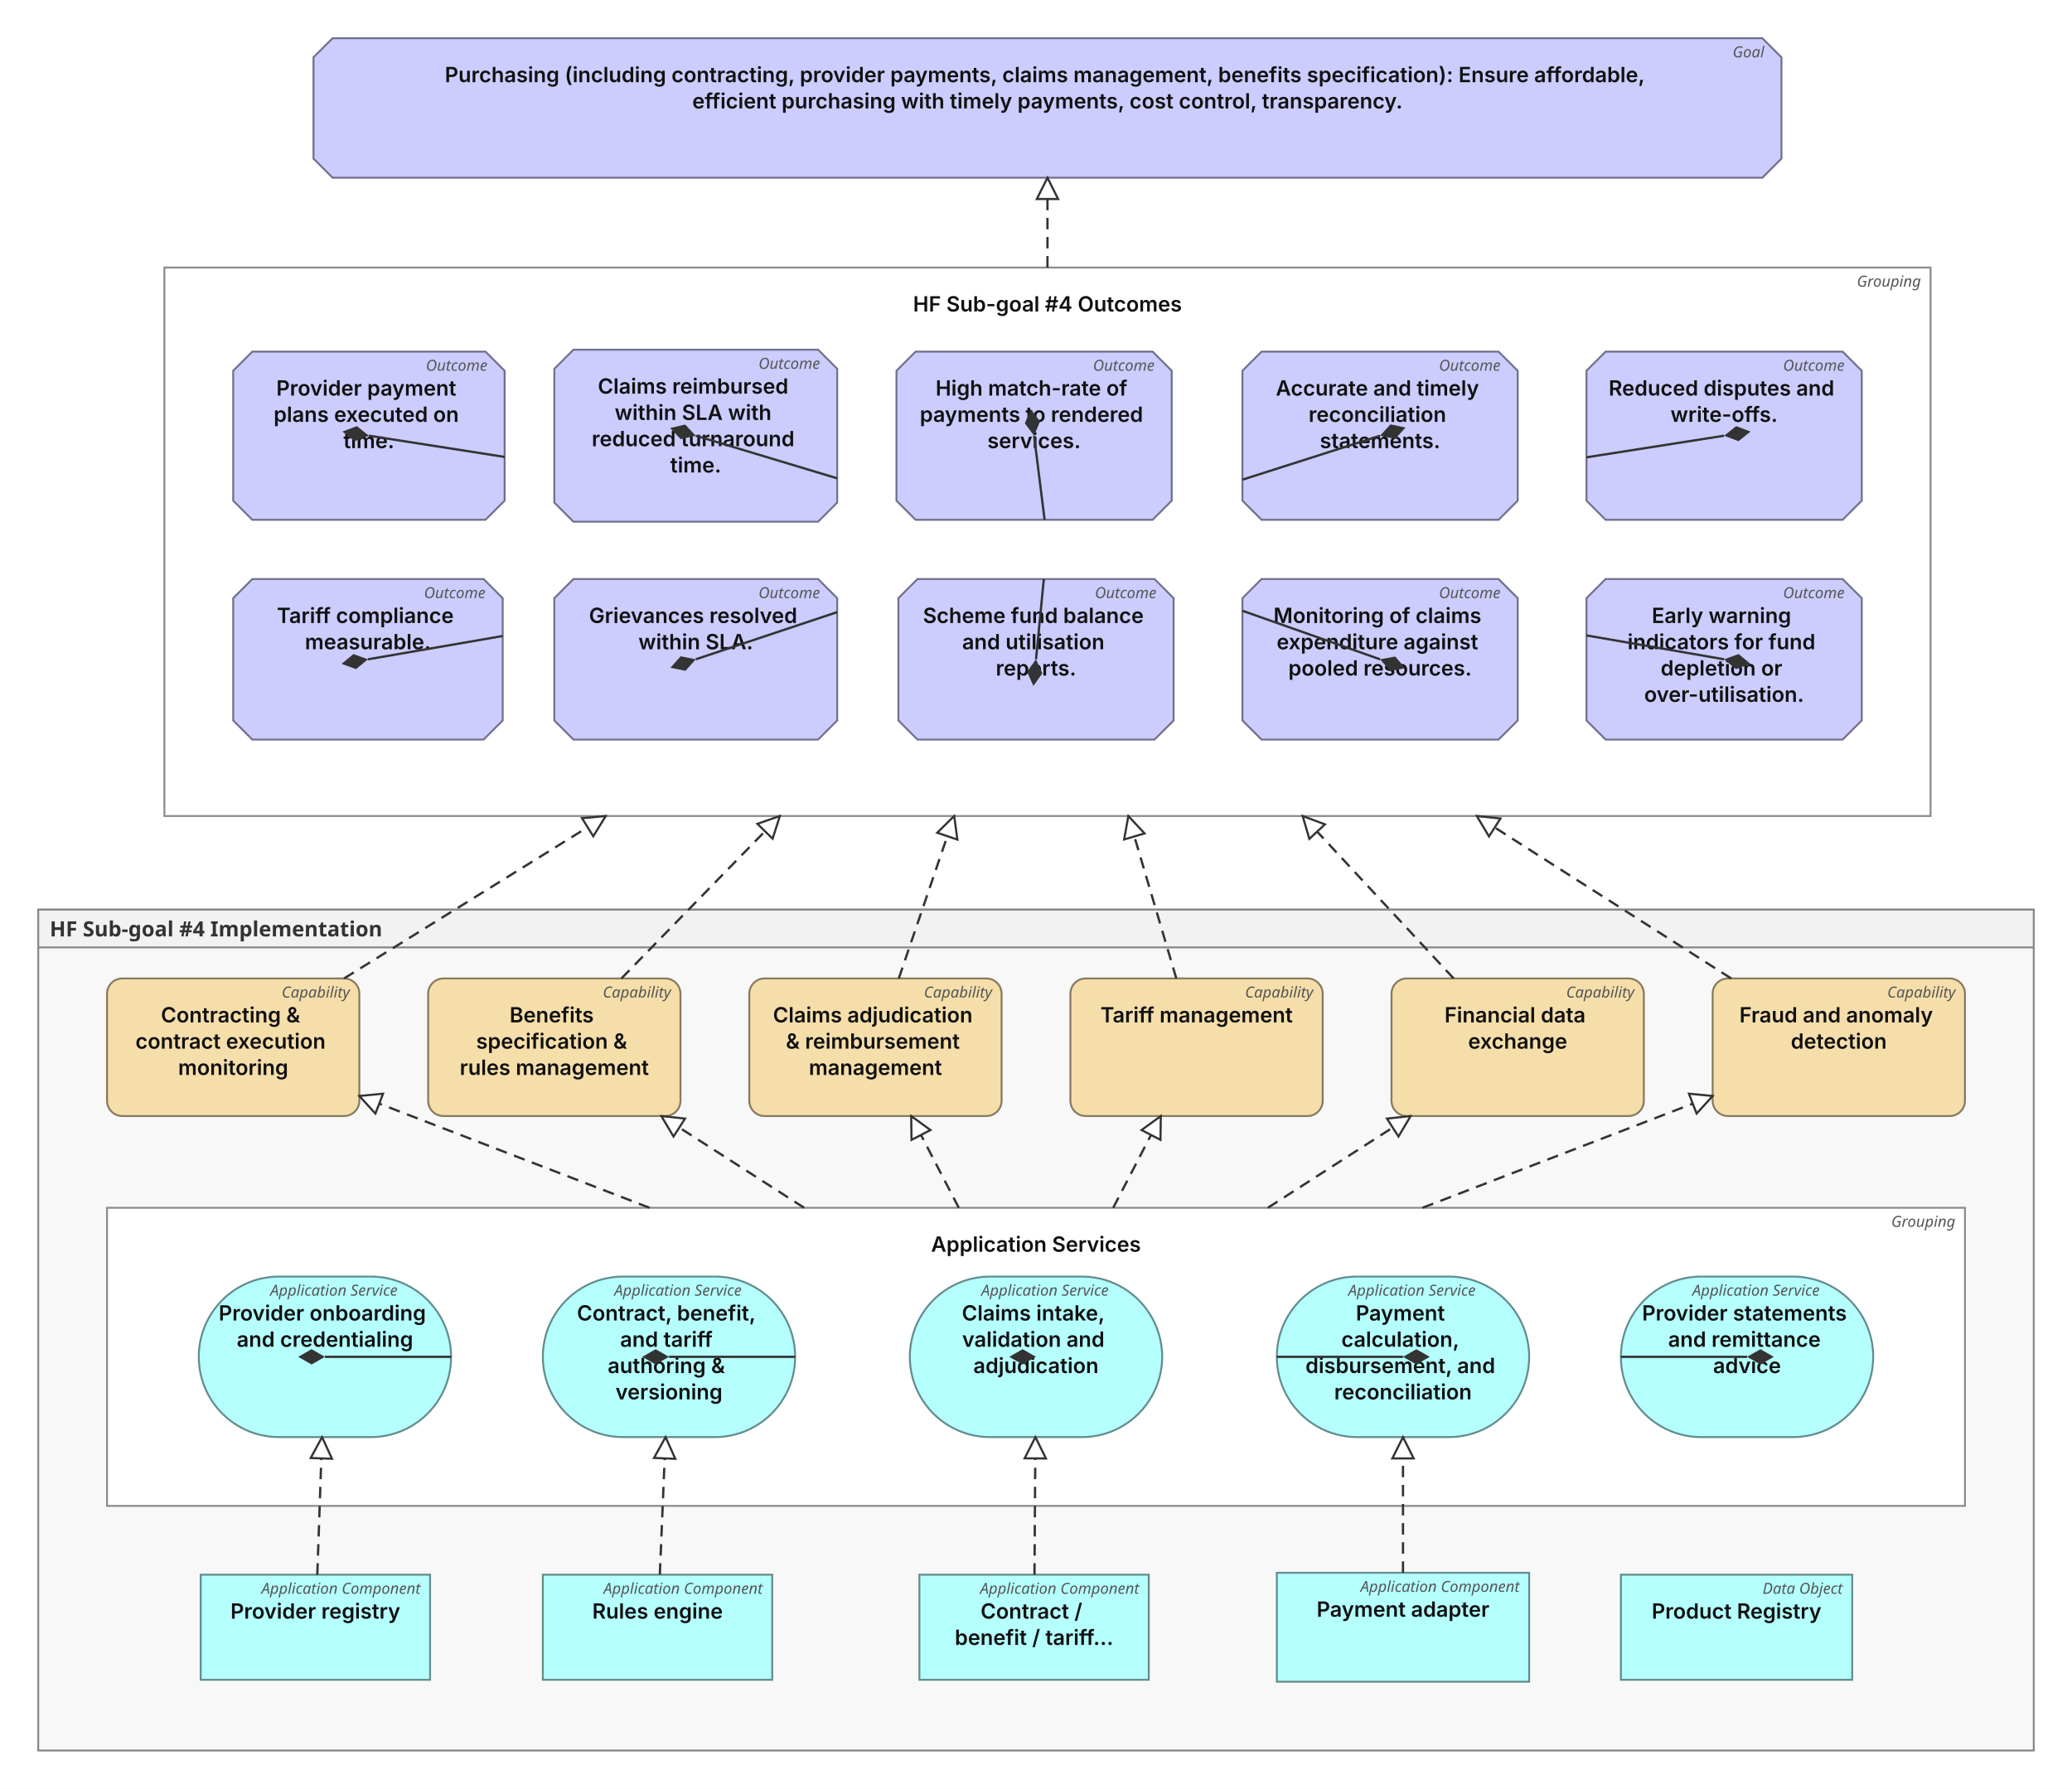
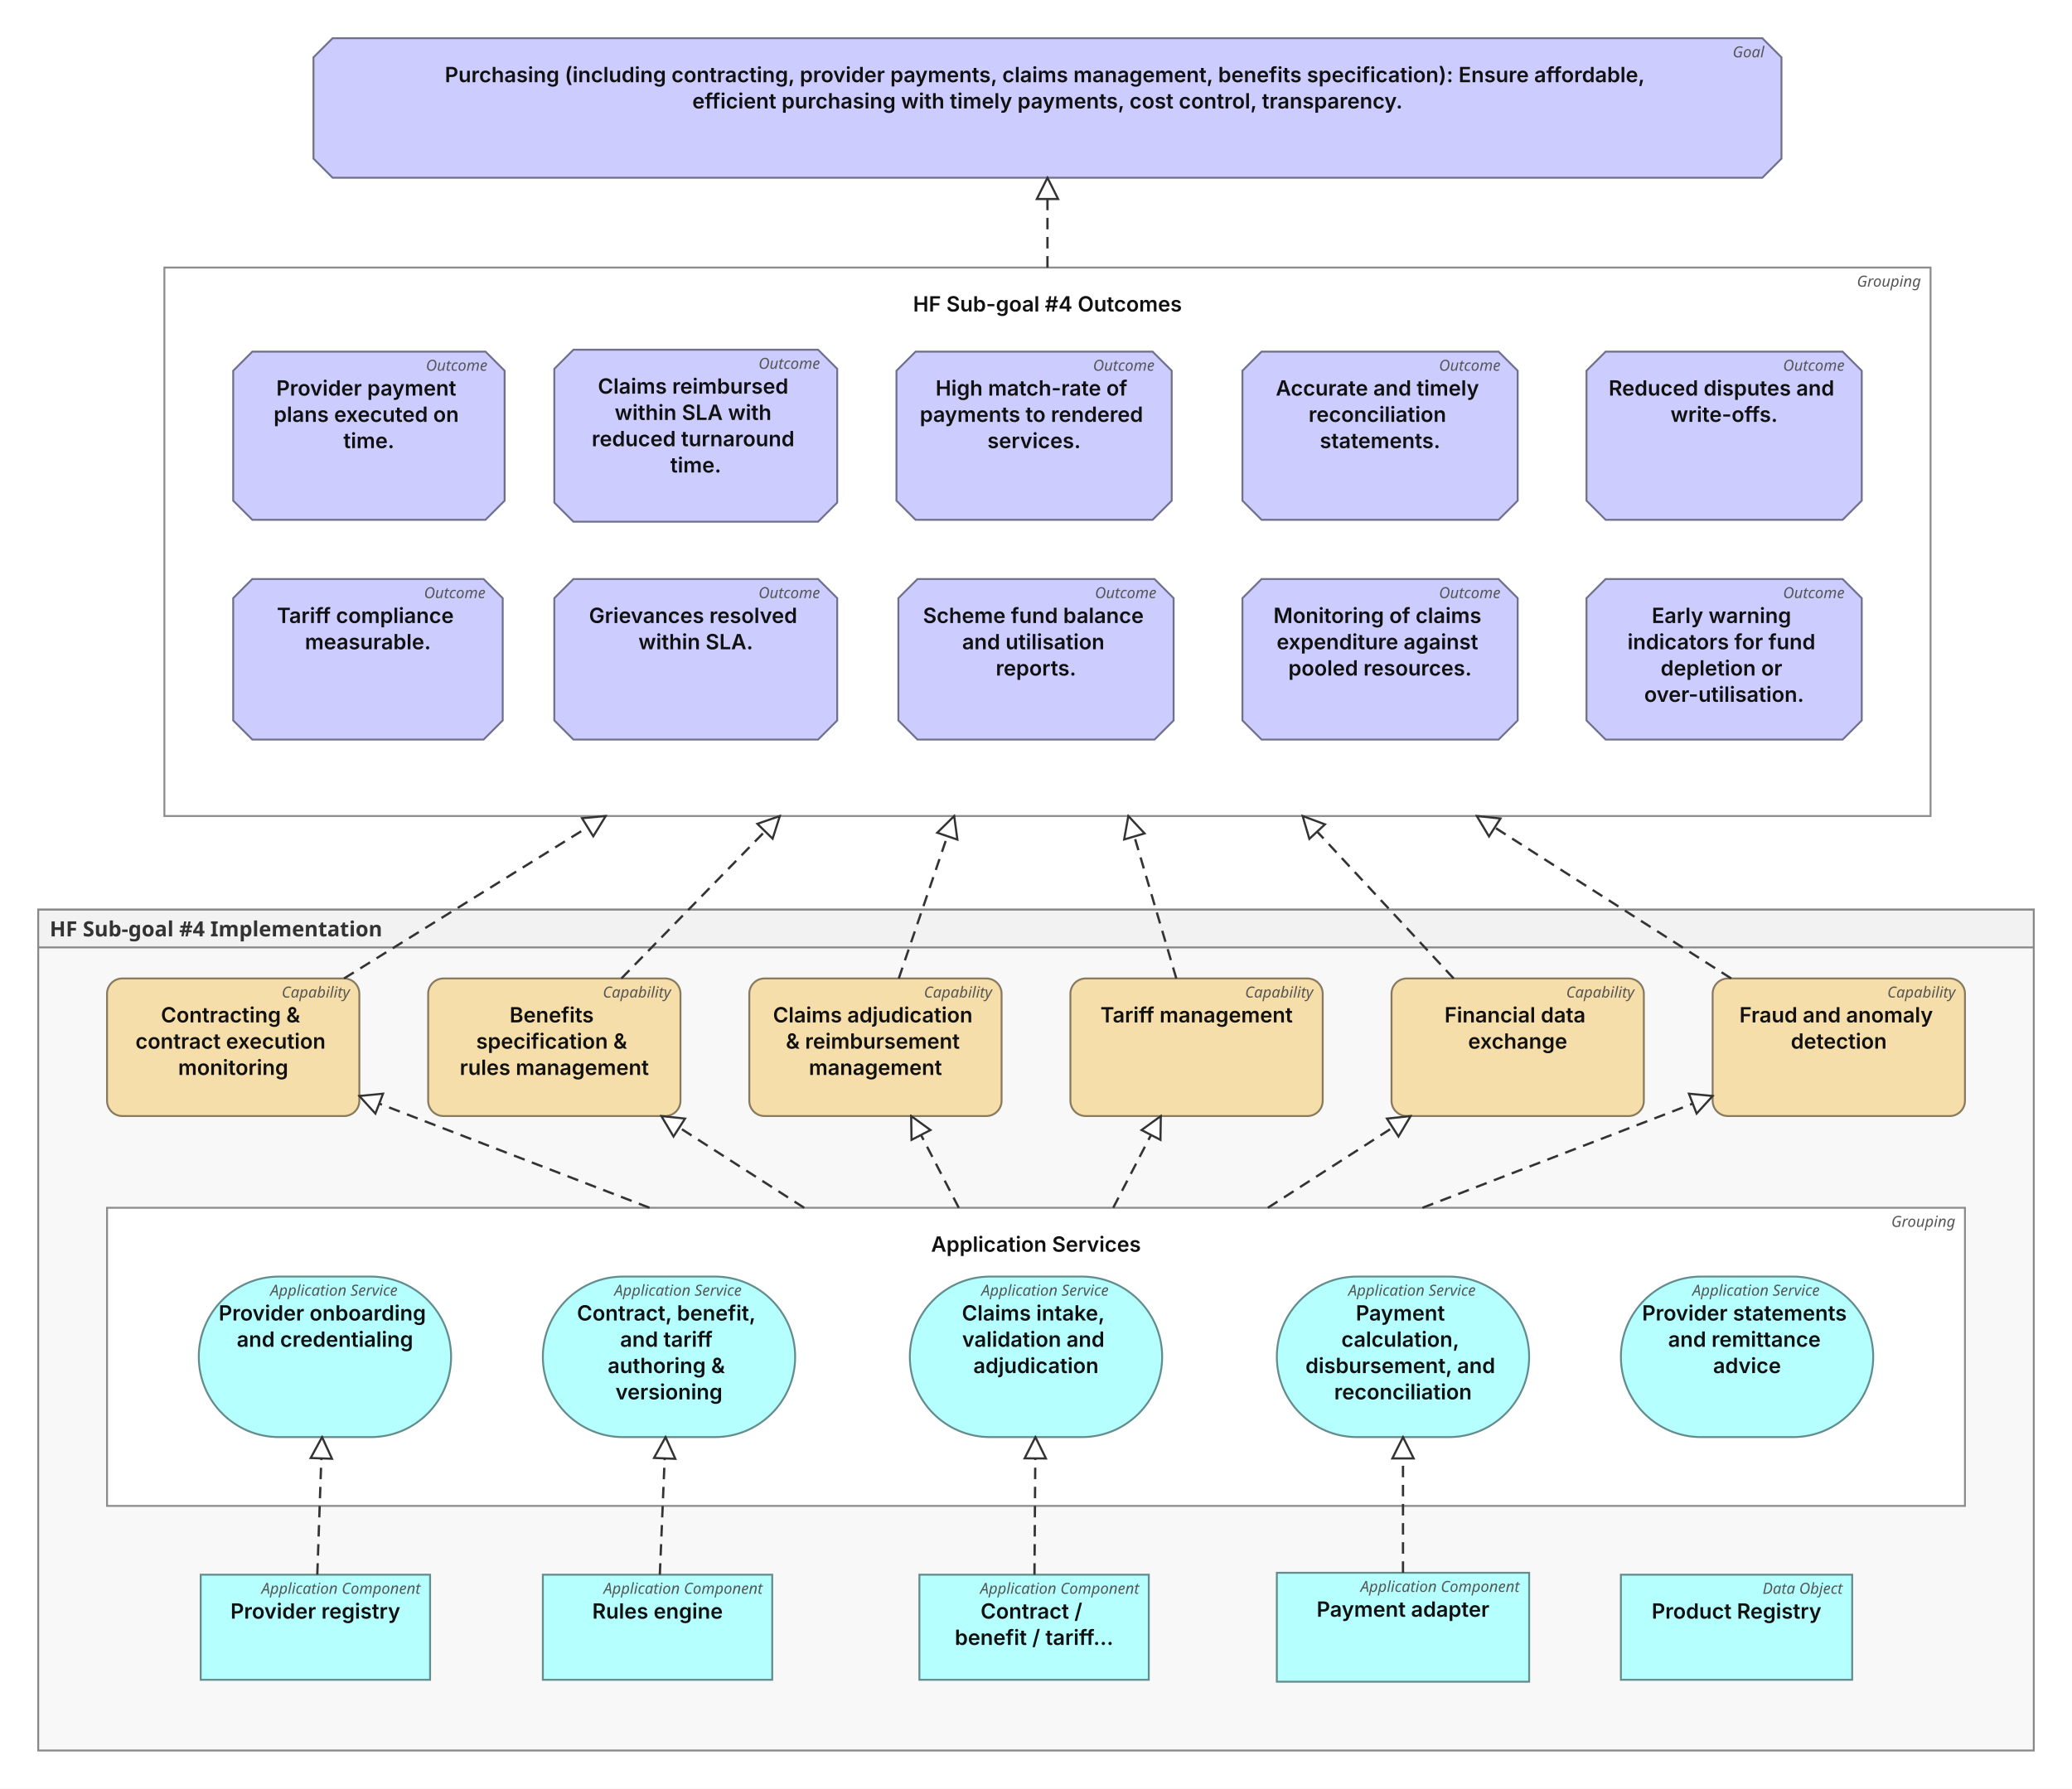
<svg xmlns="http://www.w3.org/2000/svg" viewBox="16 76 1084 936" width="1084" height="936" role="img" aria-labelledby="av-title">
  <style>
.av-name{font:600 11px system-ui,-apple-system,"Segoe UI",sans-serif;fill:#111}
.av-type{font:italic 8px system-ui,sans-serif;fill:#555}
.av-group{font:600 11px system-ui,sans-serif;fill:#333}
.av-note{font:10px system-ui,sans-serif;fill:#222}
.av-rel{font:9px system-ui,sans-serif;fill:#333;paint-order:stroke;stroke:#fff;stroke-width:3px}
a:hover rect,a:hover polygon,a:focus rect,a:focus polygon{stroke:#06c;stroke-width:2.5}
</style>
  <defs>
    <marker id="arrow-open" viewBox="0 0 12 12" refX="11" refY="6" markerWidth="11" markerHeight="11" orient="auto-start-reverse" markerUnits="userSpaceOnUse">
      <path d="M1 1 L11 6 L1 11" fill="none" stroke="#333" stroke-width="1.3" />
    </marker>
    <marker id="arrow-filled" viewBox="0 0 12 12" refX="11" refY="6" markerWidth="11" markerHeight="11" orient="auto-start-reverse" markerUnits="userSpaceOnUse">
      <path d="M1 1 L11 6 L1 11 Z" fill="#333" />
    </marker>
    <marker id="arrow-small" viewBox="0 0 10 10" refX="9" refY="5" markerWidth="8" markerHeight="8" orient="auto-start-reverse" markerUnits="userSpaceOnUse">
      <path d="M1 1 L9 5 L1 9" fill="none" stroke="#333" stroke-width="1.2" />
    </marker>
    <marker id="triangle-hollow" viewBox="0 0 14 14" refX="13" refY="7" markerWidth="13" markerHeight="13" orient="auto-start-reverse" markerUnits="userSpaceOnUse">
      <path d="M1 1 L13 7 L1 13 Z" fill="#fff" stroke="#333" stroke-width="1.2" />
    </marker>
    <marker id="diamond-filled" viewBox="0 0 16 10" refX="1" refY="5" markerWidth="16" markerHeight="10" orient="auto-start-reverse" markerUnits="userSpaceOnUse">
      <path d="M1 5 L8 1 L15 5 L8 9 Z" fill="#333" />
    </marker>
    <marker id="diamond-hollow" viewBox="0 0 16 10" refX="1" refY="5" markerWidth="16" markerHeight="10" orient="auto-start-reverse" markerUnits="userSpaceOnUse">
      <path d="M1 5 L8 1 L15 5 L8 9 Z" fill="#fff" stroke="#333" stroke-width="1.2" />
    </marker>
    <marker id="dot" viewBox="0 0 8 8" refX="4" refY="4" markerWidth="7" markerHeight="7" orient="auto" markerUnits="userSpaceOnUse">
      <circle cx="4" cy="4" r="3.2" fill="#333" />
    </marker>
    <pattern id="missing" width="8" height="8" patternUnits="userSpaceOnUse" patternTransform="rotate(45)">
      <rect width="8" height="8" fill="#fff" />
      <line x1="0" y1="0" x2="0" y2="8" stroke="#d33" stroke-width="2" />
    </pattern>
  </defs>
  <rect x="16" y="76" width="1084" height="936" fill="#fff" />
  <a href="../../../en/dpi-h-ra/archimate/0.2.0-draft.2/elements/id-bbda116d3e4045edb39ecb17d51a9461/" target="_top">
    <polygon points="190,96 938,96 948,106 948,159 938,169 190,169 180,159 180,106" fill="#ccccff" stroke="#70708c" stroke-width="1" />
    <text class="av-type" x="939" y="106" text-anchor="end">Goal</text>
    <text class="av-name" x="564" y="119" text-anchor="middle">
      <tspan x="564" dy="0">Purchasing (including contracting, provider payments, claims management, benefits specification): Ensure affordable,</tspan>
      <tspan x="564" dy="13.75">efficient purchasing with timely payments, cost control, transparency.</tspan>
    </text>
  </a>
  <a href="../../../en/dpi-h-ra/archimate/0.2.0-draft.2/elements/id-8d5f8d8fc6ed492983dcd5a2af5956a5/" target="_top">
    <rect x="102" y="216" width="924" height="287" fill="#ffffff" stroke="#8c8c8c" stroke-width="1" />
    <text class="av-type" x="1021" y="226" text-anchor="end">Grouping</text>
    <text class="av-name" x="564" y="239" text-anchor="middle">
      <tspan x="564" dy="0">HF Sub-goal #4 Outcomes</tspan>
    </text>
  </a>
  <a href="../../../en/dpi-h-ra/archimate/0.2.0-draft.2/elements/id-2bd8fe59447a4ebe9a92e4c0409d2ee6/" target="_top">
    <polygon points="148,260 270,260 280,270 280,338 270,348 148,348 138,338 138,270" fill="#ccccff" stroke="#70708c" stroke-width="1" />
    <text class="av-type" x="271" y="270" text-anchor="end">Outcome</text>
    <text class="av-name" x="209" y="283" text-anchor="middle">
      <tspan x="209" dy="0">Provider payment</tspan>
      <tspan x="209" dy="13.75">plans executed on</tspan>
      <tspan x="209" dy="13.75">time.</tspan>
    </text>
  </a>
  <a href="../../../en/dpi-h-ra/archimate/0.2.0-draft.2/elements/id-e03b3aefe0e249c0a475acab64ec6e2f/" target="_top">
    <polygon points="316,259 444,259 454,269 454,339 444,349 316,349 306,339 306,269" fill="#ccccff" stroke="#70708c" stroke-width="1" />
    <text class="av-type" x="445" y="269" text-anchor="end">Outcome</text>
    <text class="av-name" x="380" y="282" text-anchor="middle">
      <tspan x="380" dy="0">Claims reimbursed</tspan>
      <tspan x="380" dy="13.75">within SLA with</tspan>
      <tspan x="380" dy="13.75">reduced turnaround</tspan>
      <tspan x="380" dy="13.75">time.</tspan>
    </text>
  </a>
  <a href="../../../en/dpi-h-ra/archimate/0.2.0-draft.2/elements/id-da2412e35e644d36ae6f289c35c7a2de/" target="_top">
    <polygon points="495,260 619,260 629,270 629,338 619,348 495,348 485,338 485,270" fill="#ccccff" stroke="#70708c" stroke-width="1" />
    <text class="av-type" x="620" y="270" text-anchor="end">Outcome</text>
    <text class="av-name" x="557" y="283" text-anchor="middle">
      <tspan x="557" dy="0">High match-rate of</tspan>
      <tspan x="557" dy="13.75">payments to rendered</tspan>
      <tspan x="557" dy="13.75">services.</tspan>
    </text>
  </a>
  <a href="../../../en/dpi-h-ra/archimate/0.2.0-draft.2/elements/id-abf19e4a866f47d4be5679396393e019/" target="_top">
    <polygon points="676,260 800,260 810,270 810,338 800,348 676,348 666,338 666,270" fill="#ccccff" stroke="#70708c" stroke-width="1" />
    <text class="av-type" x="801" y="270" text-anchor="end">Outcome</text>
    <text class="av-name" x="738" y="283" text-anchor="middle">
      <tspan x="738" dy="0">Accurate and timely</tspan>
      <tspan x="738" dy="13.75">reconciliation</tspan>
      <tspan x="738" dy="13.75">statements.</tspan>
    </text>
  </a>
  <a href="../../../en/dpi-h-ra/archimate/0.2.0-draft.2/elements/id-2423ff77358b499683c3c81f557eeec9/" target="_top">
    <polygon points="856,260 980,260 990,270 990,338 980,348 856,348 846,338 846,270" fill="#ccccff" stroke="#70708c" stroke-width="1" />
    <text class="av-type" x="981" y="270" text-anchor="end">Outcome</text>
    <text class="av-name" x="918" y="283" text-anchor="middle">
      <tspan x="918" dy="0">Reduced disputes and</tspan>
      <tspan x="918" dy="13.75">write-offs.</tspan>
    </text>
  </a>
  <a href="../../../en/dpi-h-ra/archimate/0.2.0-draft.2/elements/id-301c2499b7ee47f8b709e48acbec0260/" target="_top">
    <polygon points="148,379 269,379 279,389 279,453 269,463 148,463 138,453 138,389" fill="#ccccff" stroke="#70708c" stroke-width="1" />
    <text class="av-type" x="270" y="389" text-anchor="end">Outcome</text>
    <text class="av-name" x="208.5" y="402" text-anchor="middle">
      <tspan x="208.5" dy="0">Tariff compliance</tspan>
      <tspan x="208.5" dy="13.75">measurable.</tspan>
    </text>
  </a>
  <a href="../../../en/dpi-h-ra/archimate/0.2.0-draft.2/elements/id-d9092690dc4c4a0e81b0f2ec26d9eef2/" target="_top">
    <polygon points="316,379 444,379 454,389 454,453 444,463 316,463 306,453 306,389" fill="#ccccff" stroke="#70708c" stroke-width="1" />
    <text class="av-type" x="445" y="389" text-anchor="end">Outcome</text>
    <text class="av-name" x="380" y="402" text-anchor="middle">
      <tspan x="380" dy="0">Grievances resolved</tspan>
      <tspan x="380" dy="13.75">within SLA.</tspan>
    </text>
  </a>
  <a href="../../../en/dpi-h-ra/archimate/0.2.0-draft.2/elements/id-d97c672dba5f4a439d1c5c8ace039f67/" target="_top">
    <polygon points="496,379 620,379 630,389 630,453 620,463 496,463 486,453 486,389" fill="#ccccff" stroke="#70708c" stroke-width="1" />
    <text class="av-type" x="621" y="389" text-anchor="end">Outcome</text>
    <text class="av-name" x="558" y="402" text-anchor="middle">
      <tspan x="558" dy="0">Scheme fund balance</tspan>
      <tspan x="558" dy="13.75">and utilisation</tspan>
      <tspan x="558" dy="13.75">reports.</tspan>
    </text>
  </a>
  <a href="../../../en/dpi-h-ra/archimate/0.2.0-draft.2/elements/id-90e82e26fd714316a1da668f35f8251b/" target="_top">
    <polygon points="676,379 800,379 810,389 810,453 800,463 676,463 666,453 666,389" fill="#ccccff" stroke="#70708c" stroke-width="1" />
    <text class="av-type" x="801" y="389" text-anchor="end">Outcome</text>
    <text class="av-name" x="738" y="402" text-anchor="middle">
      <tspan x="738" dy="0">Monitoring of claims</tspan>
      <tspan x="738" dy="13.75">expenditure against</tspan>
      <tspan x="738" dy="13.75">pooled resources.</tspan>
    </text>
  </a>
  <a href="../../../en/dpi-h-ra/archimate/0.2.0-draft.2/elements/id-16f44f890004438e9f0a05a6b05811f3/" target="_top">
    <polygon points="856,379 980,379 990,389 990,453 980,463 856,463 846,453 846,389" fill="#ccccff" stroke="#70708c" stroke-width="1" />
    <text class="av-type" x="981" y="389" text-anchor="end">Outcome</text>
    <text class="av-name" x="918" y="402" text-anchor="middle">
      <tspan x="918" dy="0">Early warning</tspan>
      <tspan x="918" dy="13.75">indicators for fund</tspan>
      <tspan x="918" dy="13.75">depletion or</tspan>
      <tspan x="918" dy="13.75">over-utilisation.</tspan>
    </text>
  </a>
  <g class="av-g">
    <rect x="36" y="552" width="1044" height="440" fill="#f2f2f2" fill-opacity=".55" stroke="#888" />
    <rect x="36" y="552" width="1044" height="19.75" fill="#f2f2f2" stroke="#888" />
    <text class="av-group" x="42" y="566">HF Sub-goal #4 Implementation</text>
  </g>
  <a href="../../../en/dpi-h-ra/archimate/0.2.0-draft.2/elements/id-45c2aaa7e9934074950c99aa79e21cfc/" target="_top">
    <rect x="72" y="708" width="972" height="156" fill="#ffffff" stroke="#8c8c8c" stroke-width="1" />
    <text class="av-type" x="1039" y="718" text-anchor="end">Grouping</text>
    <text class="av-name" x="558" y="731" text-anchor="middle">
      <tspan x="558" dy="0">Application Services</tspan>
    </text>
  </a>
  <a href="../../../en/dpi-h-ra/archimate/0.2.0-draft.2/elements/id-21ad976dddce4f05afda8b514278a497/" target="_top">
    <rect x="120" y="744" width="132" height="84" rx="42" fill="#b5ffff" stroke="#648c8c" stroke-width="1" />
    <text class="av-type" x="224" y="754" text-anchor="end">Application Service</text>
    <text class="av-name" x="186" y="767" text-anchor="middle">
      <tspan x="186" dy="0">Provider onboarding</tspan>
      <tspan x="186" dy="13.75">and credentialing</tspan>
    </text>
  </a>
  <a href="../../../en/dpi-h-ra/archimate/0.2.0-draft.2/elements/id-ebe5ebd10fbd48ab81212ff1f7166053/" target="_top">
    <rect x="300" y="744" width="132" height="84" rx="42" fill="#b5ffff" stroke="#648c8c" stroke-width="1" />
    <text class="av-type" x="404" y="754" text-anchor="end">Application Service</text>
    <text class="av-name" x="366" y="767" text-anchor="middle">
      <tspan x="366" dy="0">Contract, benefit,</tspan>
      <tspan x="366" dy="13.75">and tariff</tspan>
      <tspan x="366" dy="13.75">authoring &amp;</tspan>
      <tspan x="366" dy="13.75">versioning</tspan>
    </text>
  </a>
  <a href="../../../en/dpi-h-ra/archimate/0.2.0-draft.2/elements/id-f9160c2c633f43d68dc0c5407fcb3556/" target="_top">
    <rect x="492" y="744" width="132" height="84" rx="42" fill="#b5ffff" stroke="#648c8c" stroke-width="1" />
    <text class="av-type" x="596" y="754" text-anchor="end">Application Service</text>
    <text class="av-name" x="558" y="767" text-anchor="middle">
      <tspan x="558" dy="0">Claims intake,</tspan>
      <tspan x="558" dy="13.75">validation and</tspan>
      <tspan x="558" dy="13.75">adjudication</tspan>
    </text>
  </a>
  <a href="../../../en/dpi-h-ra/archimate/0.2.0-draft.2/elements/id-41319b730b804a8391b887e17d826638/" target="_top">
    <rect x="684" y="744" width="132" height="84" rx="42" fill="#b5ffff" stroke="#648c8c" stroke-width="1" />
    <text class="av-type" x="788" y="754" text-anchor="end">Application Service</text>
    <text class="av-name" x="750" y="767" text-anchor="middle">
      <tspan x="750" dy="0">Payment</tspan>
      <tspan x="750" dy="13.75">calculation,</tspan>
      <tspan x="750" dy="13.75">disbursement, and</tspan>
      <tspan x="750" dy="13.75">reconciliation</tspan>
    </text>
  </a>
  <a href="../../../en/dpi-h-ra/archimate/0.2.0-draft.2/elements/id-cac98c020ee3472fafb25c21baad5005/" target="_top">
    <rect x="864" y="744" width="132" height="84" rx="42" fill="#b5ffff" stroke="#648c8c" stroke-width="1" />
    <text class="av-type" x="968" y="754" text-anchor="end">Application Service</text>
    <text class="av-name" x="930" y="767" text-anchor="middle">
      <tspan x="930" dy="0">Provider statements</tspan>
      <tspan x="930" dy="13.75">and remittance</tspan>
      <tspan x="930" dy="13.75">advice</tspan>
    </text>
  </a>
  <a href="../../../en/dpi-h-ra/archimate/0.2.0-draft.2/elements/id-bdf46380a80540eab0191ad8807644cb/" target="_top">
    <rect x="912" y="588" width="132" height="72" rx="8" fill="#f5deaa" stroke="#877a5e" stroke-width="1" />
    <text class="av-type" x="1039" y="598" text-anchor="end">Capability</text>
    <text class="av-name" x="978" y="611" text-anchor="middle">
      <tspan x="978" dy="0">Fraud and anomaly</tspan>
      <tspan x="978" dy="13.75">detection</tspan>
    </text>
  </a>
  <a href="../../../en/dpi-h-ra/archimate/0.2.0-draft.2/elements/id-26af465ba86946158ae19ada621774e0/" target="_top">
    <rect x="121" y="900" width="120" height="55" fill="#b5ffff" stroke="#648c8c" stroke-width="1" />
    <text class="av-type" x="236" y="910" text-anchor="end">Application Component</text>
    <text class="av-name" x="181" y="923" text-anchor="middle">
      <tspan x="181" dy="0">Provider registry</tspan>
    </text>
  </a>
  <a href="../../../en/dpi-h-ra/archimate/0.2.0-draft.2/elements/id-119f7e04abd04db09ba54fce75a95501/" target="_top">
    <rect x="497" y="900" width="120" height="55" fill="#b5ffff" stroke="#648c8c" stroke-width="1" />
    <text class="av-type" x="612" y="910" text-anchor="end">Application Component</text>
    <text class="av-name" x="557" y="923" text-anchor="middle">
      <tspan x="557" dy="0">Contract /</tspan>
      <tspan x="557" dy="13.75">benefit / tariff…</tspan>
    </text>
  </a>
  <a href="../../../en/dpi-h-ra/archimate/0.2.0-draft.2/elements/id-04fa40ecf4734beda9e6dec5cf6dfb89/" target="_top">
    <rect x="72" y="588" width="132" height="72" rx="8" fill="#f5deaa" stroke="#877a5e" stroke-width="1" />
    <text class="av-type" x="199" y="598" text-anchor="end">Capability</text>
    <text class="av-name" x="138" y="611" text-anchor="middle">
      <tspan x="138" dy="0">Contracting &amp;</tspan>
      <tspan x="138" dy="13.75">contract execution</tspan>
      <tspan x="138" dy="13.75">monitoring</tspan>
    </text>
  </a>
  <a href="../../../en/dpi-h-ra/archimate/0.2.0-draft.2/elements/id-806699c473dc4aaba8be84453f86ae45/" target="_top">
    <rect x="408" y="588" width="132" height="72" rx="8" fill="#f5deaa" stroke="#877a5e" stroke-width="1" />
    <text class="av-type" x="535" y="598" text-anchor="end">Capability</text>
    <text class="av-name" x="474" y="611" text-anchor="middle">
      <tspan x="474" dy="0">Claims adjudication</tspan>
      <tspan x="474" dy="13.75">&amp; reimbursement</tspan>
      <tspan x="474" dy="13.75">management</tspan>
    </text>
  </a>
  <a href="../../../en/dpi-h-ra/archimate/0.2.0-draft.2/elements/id-c8e759f5393c46b2913ed89685da2aa3/" target="_top">
    <rect x="240" y="588" width="132" height="72" rx="8" fill="#f5deaa" stroke="#877a5e" stroke-width="1" />
    <text class="av-type" x="367" y="598" text-anchor="end">Capability</text>
    <text class="av-name" x="306" y="611" text-anchor="middle">
      <tspan x="306" dy="0">Benefits</tspan>
      <tspan x="306" dy="13.75">specification &amp;</tspan>
      <tspan x="306" dy="13.75">rules management</tspan>
    </text>
  </a>
  <a href="../../../en/dpi-h-ra/archimate/0.2.0-draft.2/elements/id-0d06d183aa4143d2bde19efce7b43e76/" target="_top">
    <rect x="744" y="588" width="132" height="72" rx="8" fill="#f5deaa" stroke="#877a5e" stroke-width="1" />
    <text class="av-type" x="871" y="598" text-anchor="end">Capability</text>
    <text class="av-name" x="810" y="611" text-anchor="middle">
      <tspan x="810" dy="0">Financial data</tspan>
      <tspan x="810" dy="13.75">exchange</tspan>
    </text>
  </a>
  <a href="../../../en/dpi-h-ra/archimate/0.2.0-draft.2/elements/id-9656a25d21764b3ea9fc54f74319e64d/" target="_top">
    <rect x="300" y="900" width="120" height="55" fill="#b5ffff" stroke="#648c8c" stroke-width="1" />
    <text class="av-type" x="415" y="910" text-anchor="end">Application Component</text>
    <text class="av-name" x="360" y="923" text-anchor="middle">
      <tspan x="360" dy="0">Rules engine</tspan>
    </text>
  </a>
  <a href="../../../en/dpi-h-ra/archimate/0.2.0-draft.2/elements/id-0ada4609f1274bacb660d9068f4977cf/" target="_top">
    <rect x="576" y="588" width="132" height="72" rx="8" fill="#f5deaa" stroke="#877a5e" stroke-width="1" />
    <text class="av-type" x="703" y="598" text-anchor="end">Capability</text>
    <text class="av-name" x="642" y="611" text-anchor="middle">
      <tspan x="642" dy="0">Tariff management</tspan>
    </text>
  </a>
  <a href="../../../en/dpi-h-ra/archimate/0.2.0-draft.2/elements/id-716fcfc68efb4aafa35b80fe4bd608e5/" target="_top">
    <rect x="864" y="900" width="121" height="55" fill="#b5ffff" stroke="#648c8c" stroke-width="1" />
    <text class="av-type" x="980" y="910" text-anchor="end">Data Object</text>
    <text class="av-name" x="924.5" y="923" text-anchor="middle">
      <tspan x="924.5" dy="0">Product Registry</tspan>
    </text>
  </a>
  <a href="../../../en/dpi-h-ra/archimate/0.2.0-draft.2/elements/id-0d5f3016c6d84a3eb6493b7fa34a1de3/" target="_top">
    <rect x="684" y="899" width="132" height="57" fill="#b5ffff" stroke="#648c8c" stroke-width="1" />
    <text class="av-type" x="811" y="909" text-anchor="end">Application Component</text>
    <text class="av-name" x="750" y="922" text-anchor="middle">
      <tspan x="750" dy="0">Payment adapter</tspan>
    </text>
  </a>
-   <a href="../../../en/dpi-h-ra/archimate/0.2.0-draft.2/relationships/id-0f94becfa7d3432ba930a7da43f14177/" target="_top">
-     <path d="M209 304 L280 315.1" fill="none" stroke="#333" stroke-width="1.2" marker-start="url(#diamond-filled)" />
-     <path d="M209 304 L280 315.1" fill="none" stroke="transparent" stroke-width="8" />
-   </a>
-   <a href="../../../en/dpi-h-ra/archimate/0.2.0-draft.2/relationships/id-7f2bd45143d94835a028e60d2c9d3b46/" target="_top">
-     <path d="M380 304 L454 326.3" fill="none" stroke="#333" stroke-width="1.2" marker-start="url(#diamond-filled)" />
-     <path d="M380 304 L454 326.3" fill="none" stroke="transparent" stroke-width="8" />
-   </a>
-   <a href="../../../en/dpi-h-ra/archimate/0.2.0-draft.2/relationships/id-ffafdb6f0eed426d8ad03a9779123608/" target="_top">
-     <path d="M557 304 L562.5 348" fill="none" stroke="#333" stroke-width="1.2" marker-start="url(#diamond-filled)" />
-     <path d="M557 304 L562.5 348" fill="none" stroke="transparent" stroke-width="8" />
-   </a>
-   <a href="../../../en/dpi-h-ra/archimate/0.2.0-draft.2/relationships/id-8403cdd79c9d452b840f9f782f6a8861/" target="_top">
-     <path d="M738 304 L666 327" fill="none" stroke="#333" stroke-width="1.2" marker-start="url(#diamond-filled)" />
-     <path d="M738 304 L666 327" fill="none" stroke="transparent" stroke-width="8" />
-   </a>
-   <a href="../../../en/dpi-h-ra/archimate/0.2.0-draft.2/relationships/id-619be1d6f26946dc8d1fe881c569fc10/" target="_top">
-     <path d="M918 304 L846 315.3" fill="none" stroke="#333" stroke-width="1.2" marker-start="url(#diamond-filled)" />
-     <path d="M918 304 L846 315.3" fill="none" stroke="transparent" stroke-width="8" />
-   </a>
-   <a href="../../../en/dpi-h-ra/archimate/0.2.0-draft.2/relationships/id-e5ceb33fe344471da3b65658dfbed106/" target="_top">
-     <path d="M208.5 421 L279 408.8" fill="none" stroke="#333" stroke-width="1.2" marker-start="url(#diamond-filled)" />
-     <path d="M208.5 421 L279 408.8" fill="none" stroke="transparent" stroke-width="8" />
-   </a>
-   <a href="../../../en/dpi-h-ra/archimate/0.2.0-draft.2/relationships/id-30b1455453984821aa5ce7d405f2af87/" target="_top">
-     <path d="M380 421 L454 396.3" fill="none" stroke="#333" stroke-width="1.2" marker-start="url(#diamond-filled)" />
-     <path d="M380 421 L454 396.3" fill="none" stroke="transparent" stroke-width="8" />
-   </a>
-   <a href="../../../en/dpi-h-ra/archimate/0.2.0-draft.2/relationships/id-eb31ada1e670492aba2249608e388a69/" target="_top">
-     <path d="M558 421 L562.1 379" fill="none" stroke="#333" stroke-width="1.2" marker-start="url(#diamond-filled)" />
-     <path d="M558 421 L562.1 379" fill="none" stroke="transparent" stroke-width="8" />
-   </a>
-   <a href="../../../en/dpi-h-ra/archimate/0.2.0-draft.2/relationships/id-bcdd89292ec1411abba7dc75819a593a/" target="_top">
-     <path d="M738 421 L666 395.6" fill="none" stroke="#333" stroke-width="1.2" marker-start="url(#diamond-filled)" />
-     <path d="M738 421 L666 395.6" fill="none" stroke="transparent" stroke-width="8" />
-   </a>
-   <a href="../../../en/dpi-h-ra/archimate/0.2.0-draft.2/relationships/id-5ae8436834bd459db0d32e2ecbb6ada4/" target="_top">
-     <path d="M918 421 L846 408.5" fill="none" stroke="#333" stroke-width="1.2" marker-start="url(#diamond-filled)" />
-     <path d="M918 421 L846 408.5" fill="none" stroke="transparent" stroke-width="8" />
-   </a>
  <a href="../../../en/dpi-h-ra/archimate/0.2.0-draft.2/relationships/id-612ec711f9874ee9ac9e530e686fa22c/" target="_top">
    <path d="M564 216 L564 169" fill="none" stroke="#333" stroke-width="1.2" stroke-dasharray="6 4" marker-end="url(#triangle-hollow)" />
    <path d="M564 216 L564 169" fill="none" stroke="transparent" stroke-width="8" />
  </a>
-   <a href="../../../en/dpi-h-ra/archimate/0.2.0-draft.2/relationships/id-7368dae0037643488f305f101a58fc08/" target="_top">
-     <path d="M186 786 L252 786" fill="none" stroke="#333" stroke-width="1.2" marker-start="url(#diamond-filled)" />
-     <path d="M186 786 L252 786" fill="none" stroke="transparent" stroke-width="8" />
-   </a>
-   <a href="../../../en/dpi-h-ra/archimate/0.2.0-draft.2/relationships/id-f70fe130782a46d0a1336303896d0e61/" target="_top">
-     <path d="M366 786 L432 786" fill="none" stroke="#333" stroke-width="1.2" marker-start="url(#diamond-filled)" />
-     <path d="M366 786 L432 786" fill="none" stroke="transparent" stroke-width="8" />
-   </a>
-   <a href="../../../en/dpi-h-ra/archimate/0.2.0-draft.2/relationships/id-dfc847ebe2004967850291634d29e072/" target="_top">
-     <path d="M558 786 L558 786" fill="none" stroke="#333" stroke-width="1.2" marker-start="url(#diamond-filled)" />
-     <path d="M558 786 L558 786" fill="none" stroke="transparent" stroke-width="8" />
-   </a>
-   <a href="../../../en/dpi-h-ra/archimate/0.2.0-draft.2/relationships/id-6fa64e83eca642789e9c0192fa5dd47a/" target="_top">
-     <path d="M750 786 L684 786" fill="none" stroke="#333" stroke-width="1.2" marker-start="url(#diamond-filled)" />
-     <path d="M750 786 L684 786" fill="none" stroke="transparent" stroke-width="8" />
-   </a>
-   <a href="../../../en/dpi-h-ra/archimate/0.2.0-draft.2/relationships/id-d91c36a4a23e4be9b33d5eda8a35e861/" target="_top">
-     <path d="M930 786 L864 786" fill="none" stroke="#333" stroke-width="1.2" marker-start="url(#diamond-filled)" />
-     <path d="M930 786 L864 786" fill="none" stroke="transparent" stroke-width="8" />
-   </a>
  <a href="../../../en/dpi-h-ra/archimate/0.2.0-draft.2/relationships/id-544b177bb9a0483489449a7629aff182/" target="_top">
    <path d="M355.8 708 L204 649.5" fill="none" stroke="#333" stroke-width="1.2" stroke-dasharray="6 4" marker-end="url(#triangle-hollow)" />
    <path d="M355.8 708 L204 649.5" fill="none" stroke="transparent" stroke-width="8" />
  </a>
  <a href="../../../en/dpi-h-ra/archimate/0.2.0-draft.2/relationships/id-9318556fb2484446b483ec47116b1149/" target="_top">
    <path d="M436.7 708 L362 660" fill="none" stroke="#333" stroke-width="1.2" stroke-dasharray="6 4" marker-end="url(#triangle-hollow)" />
    <path d="M436.7 708 L362 660" fill="none" stroke="transparent" stroke-width="8" />
  </a>
  <a href="../../../en/dpi-h-ra/archimate/0.2.0-draft.2/relationships/id-1c56455ddab24a2ab6956a0b268b65ac/" target="_top">
    <path d="M517.6 708 L492.7 660" fill="none" stroke="#333" stroke-width="1.2" stroke-dasharray="6 4" marker-end="url(#triangle-hollow)" />
    <path d="M517.6 708 L492.7 660" fill="none" stroke="transparent" stroke-width="8" />
  </a>
  <a href="../../../en/dpi-h-ra/archimate/0.2.0-draft.2/relationships/id-a3d733b492c748c38e1b696270a11b52/" target="_top">
    <path d="M598.4 708 L623.3 660" fill="none" stroke="#333" stroke-width="1.2" stroke-dasharray="6 4" marker-end="url(#triangle-hollow)" />
    <path d="M598.4 708 L623.3 660" fill="none" stroke="transparent" stroke-width="8" />
  </a>
  <a href="../../../en/dpi-h-ra/archimate/0.2.0-draft.2/relationships/id-121644a97cde44968cf6466fc5166202/" target="_top">
    <path d="M679.3 708 L754 660" fill="none" stroke="#333" stroke-width="1.2" stroke-dasharray="6 4" marker-end="url(#triangle-hollow)" />
    <path d="M679.3 708 L754 660" fill="none" stroke="transparent" stroke-width="8" />
  </a>
  <a href="../../../en/dpi-h-ra/archimate/0.2.0-draft.2/relationships/id-61ea69e8009447e6a8b2a63f669e1a28/" target="_top">
    <path d="M760.2 708 L912 649.5" fill="none" stroke="#333" stroke-width="1.2" stroke-dasharray="6 4" marker-end="url(#triangle-hollow)" />
    <path d="M760.2 708 L912 649.5" fill="none" stroke="transparent" stroke-width="8" />
  </a>
  <a href="../../../en/dpi-h-ra/archimate/0.2.0-draft.2/relationships/id-674769ac5b1c45d1a4fbe621b1938d96/" target="_top">
    <path d="M921.7 588 L788.6 503" fill="none" stroke="#333" stroke-width="1.2" stroke-dasharray="6 4" marker-end="url(#triangle-hollow)" />
    <path d="M921.7 588 L788.6 503" fill="none" stroke="transparent" stroke-width="8" />
  </a>
  <a href="../../../en/dpi-h-ra/archimate/0.2.0-draft.2/relationships/id-fb456e0043b141d7ba426768fcbdf875/" target="_top">
    <path d="M182 900 L184.5 828" fill="none" stroke="#333" stroke-width="1.2" stroke-dasharray="6 4" marker-end="url(#triangle-hollow)" />
    <path d="M182 900 L184.5 828" fill="none" stroke="transparent" stroke-width="8" />
  </a>
  <a href="../../../en/dpi-h-ra/archimate/0.2.0-draft.2/relationships/id-2f4b9958ad3f47dd9aba8ba2f4a86054/" target="_top">
    <path d="M557.2 900 L557.7 828" fill="none" stroke="#333" stroke-width="1.2" stroke-dasharray="6 4" marker-end="url(#triangle-hollow)" />
    <path d="M557.2 900 L557.7 828" fill="none" stroke="transparent" stroke-width="8" />
  </a>
  <a href="../../../en/dpi-h-ra/archimate/0.2.0-draft.2/relationships/id-75fbb4fe2d4f49ecbfa4c97376d32e22/" target="_top">
    <path d="M196 588 L332.9 503" fill="none" stroke="#333" stroke-width="1.2" stroke-dasharray="6 4" marker-end="url(#triangle-hollow)" />
    <path d="M196 588 L332.9 503" fill="none" stroke="transparent" stroke-width="8" />
  </a>
  <a href="../../../en/dpi-h-ra/archimate/0.2.0-draft.2/relationships/id-6180fda5c88a43749935d69fc17cb436/" target="_top">
    <path d="M486.2 588 L515.2 503" fill="none" stroke="#333" stroke-width="1.2" stroke-dasharray="6 4" marker-end="url(#triangle-hollow)" />
    <path d="M486.2 588 L515.2 503" fill="none" stroke="transparent" stroke-width="8" />
  </a>
  <a href="../../../en/dpi-h-ra/archimate/0.2.0-draft.2/relationships/id-8bf9ef0be0d64193849c1957329a1212/" target="_top">
    <path d="M341.1 588 L424 503" fill="none" stroke="#333" stroke-width="1.2" stroke-dasharray="6 4" marker-end="url(#triangle-hollow)" />
    <path d="M341.1 588 L424 503" fill="none" stroke="transparent" stroke-width="8" />
  </a>
  <a href="../../../en/dpi-h-ra/archimate/0.2.0-draft.2/relationships/id-e9207391269b4db9afe4f7b4fd53f204/" target="_top">
    <path d="M776.5 588 L697.5 503" fill="none" stroke="#333" stroke-width="1.2" stroke-dasharray="6 4" marker-end="url(#triangle-hollow)" />
    <path d="M776.5 588 L697.5 503" fill="none" stroke="transparent" stroke-width="8" />
  </a>
  <a href="../../../en/dpi-h-ra/archimate/0.2.0-draft.2/relationships/id-388bc8c32a924c52a4f94bfaa8d348e6/" target="_top">
    <path d="M361.2 900 L364.2 828" fill="none" stroke="#333" stroke-width="1.2" stroke-dasharray="6 4" marker-end="url(#triangle-hollow)" />
    <path d="M361.2 900 L364.2 828" fill="none" stroke="transparent" stroke-width="8" />
  </a>
  <a href="../../../en/dpi-h-ra/archimate/0.2.0-draft.2/relationships/id-a76979f93a224a9681d2dea7fd478e15/" target="_top">
    <path d="M631.4 588 L606.3 503" fill="none" stroke="#333" stroke-width="1.2" stroke-dasharray="6 4" marker-end="url(#triangle-hollow)" />
    <path d="M631.4 588 L606.3 503" fill="none" stroke="transparent" stroke-width="8" />
  </a>
  <a href="../../../en/dpi-h-ra/archimate/0.2.0-draft.2/relationships/id-65e4a8cffba44b47a1f2f67ba23fc519/" target="_top">
    <path d="M750 899 L750 828" fill="none" stroke="#333" stroke-width="1.2" stroke-dasharray="6 4" marker-end="url(#triangle-hollow)" />
    <path d="M750 899 L750 828" fill="none" stroke="transparent" stroke-width="8" />
  </a>
</svg>
